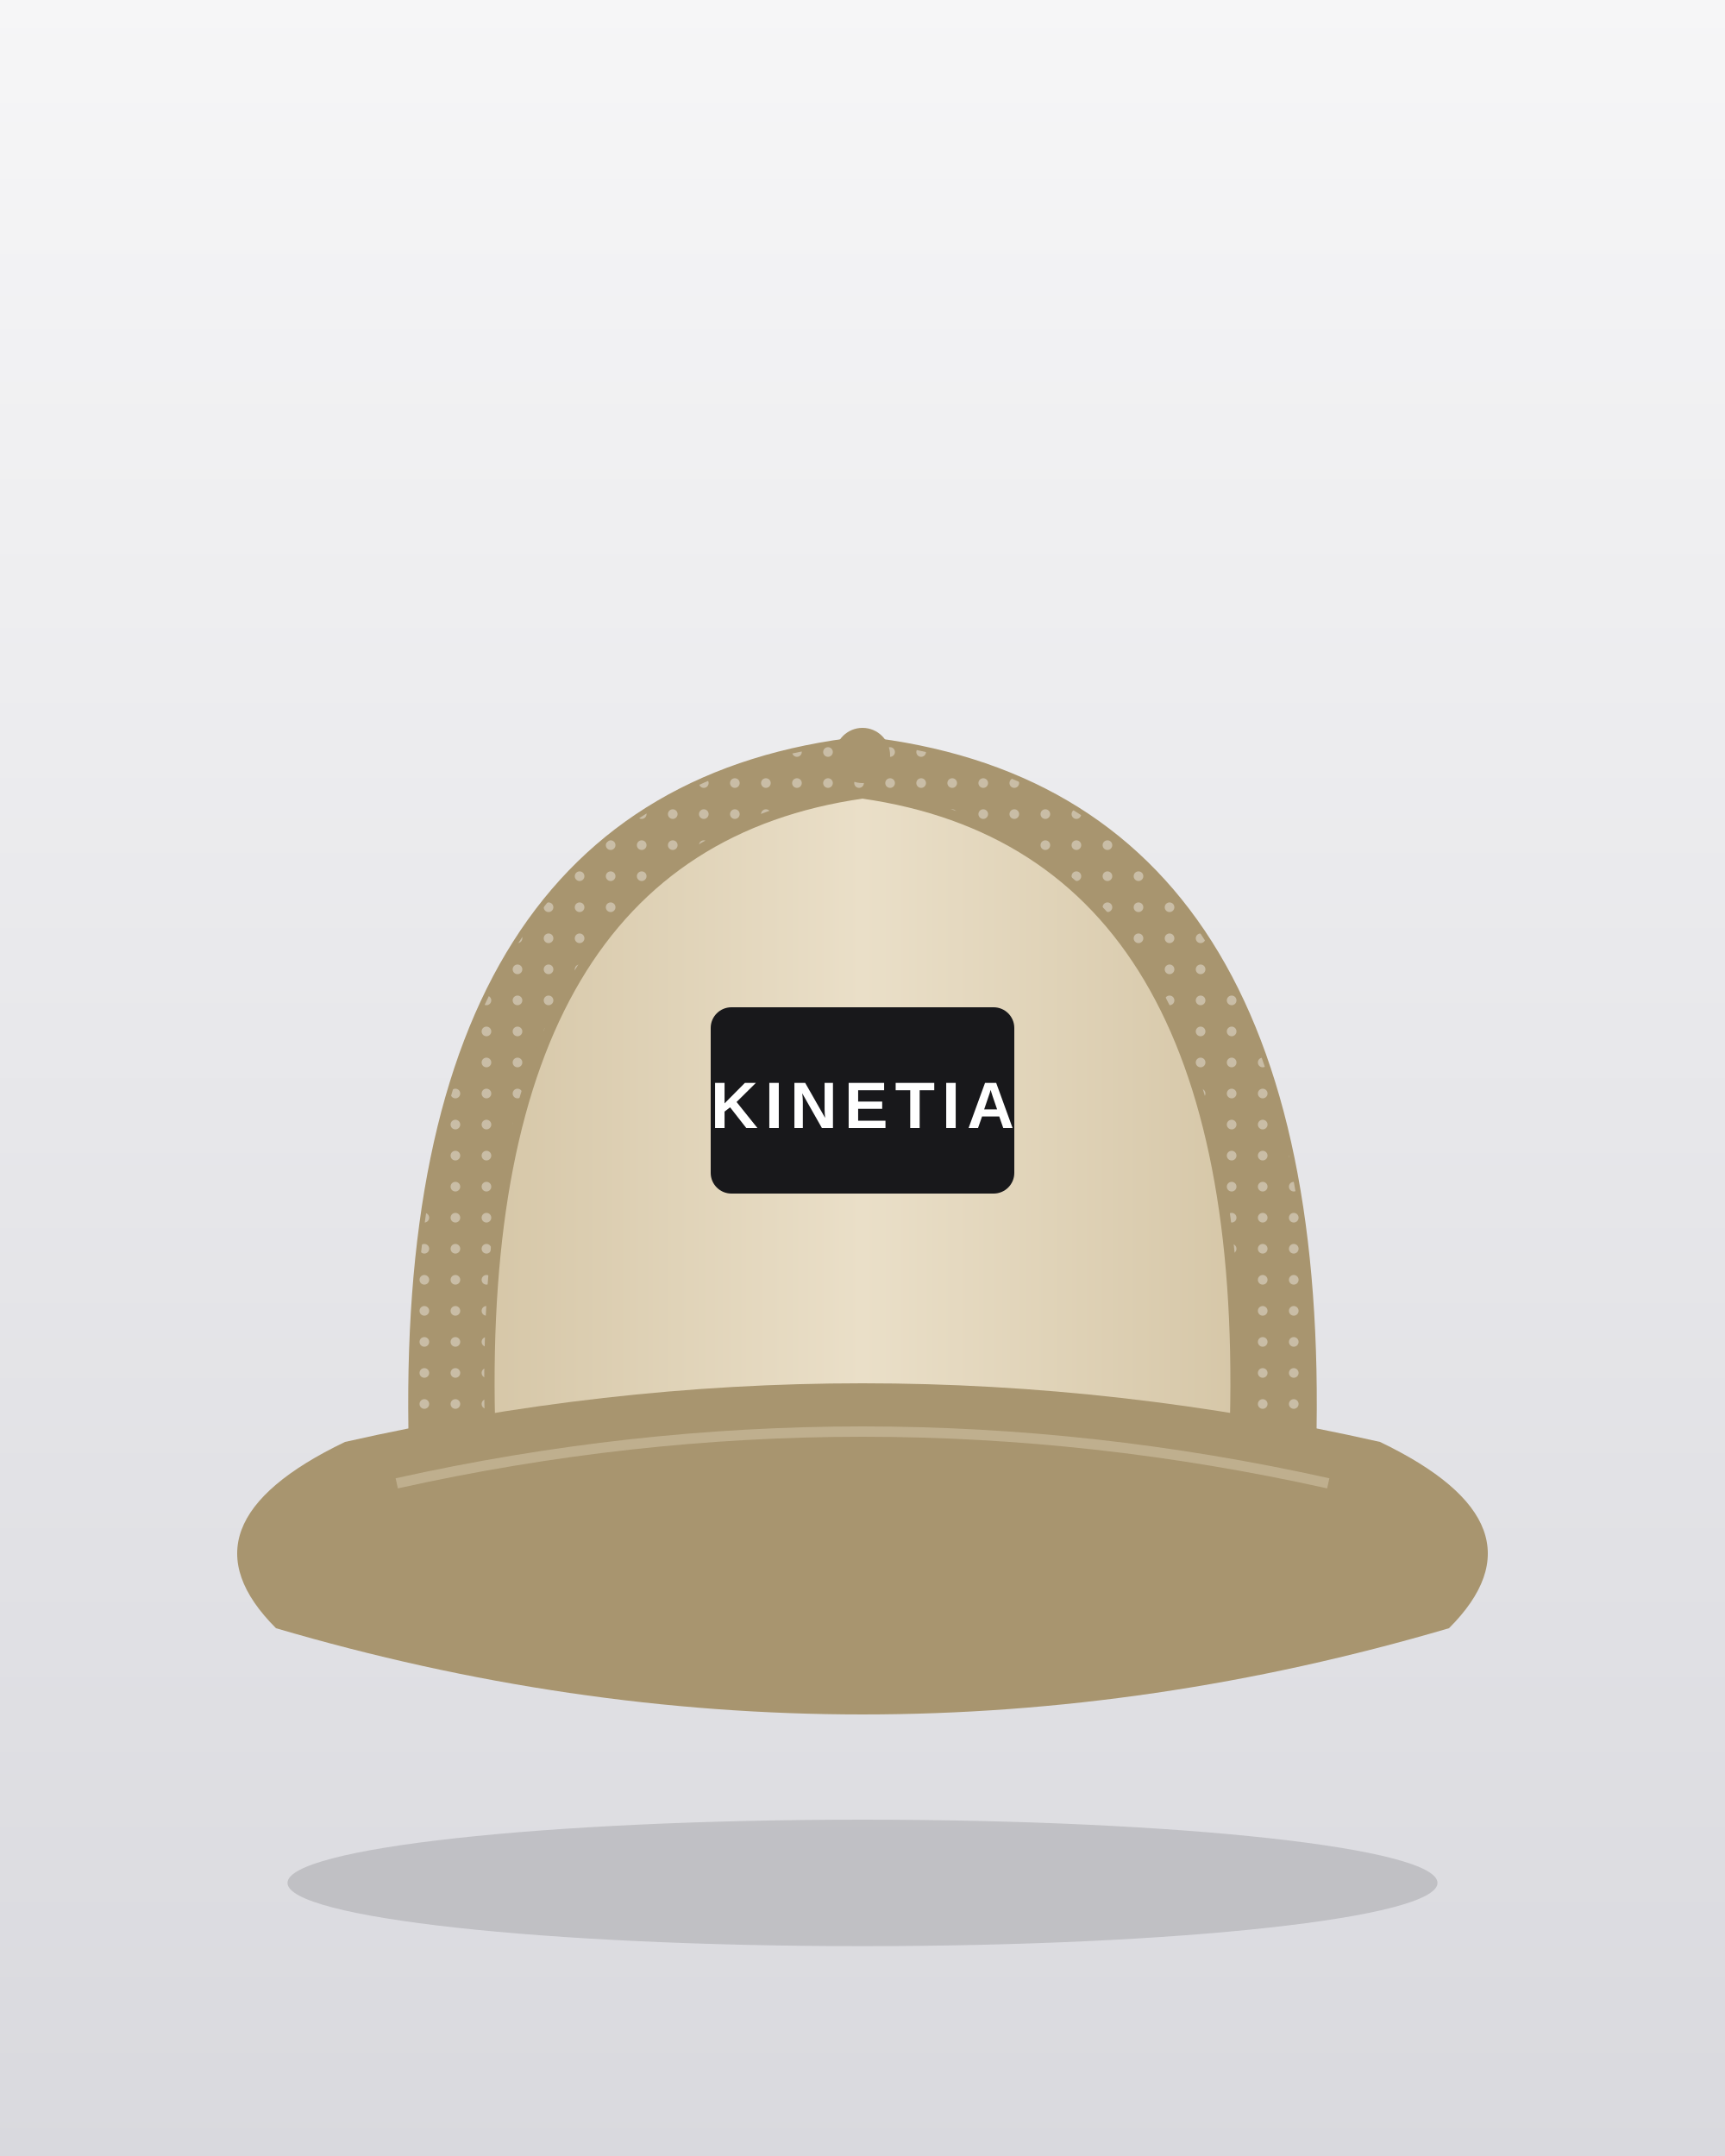
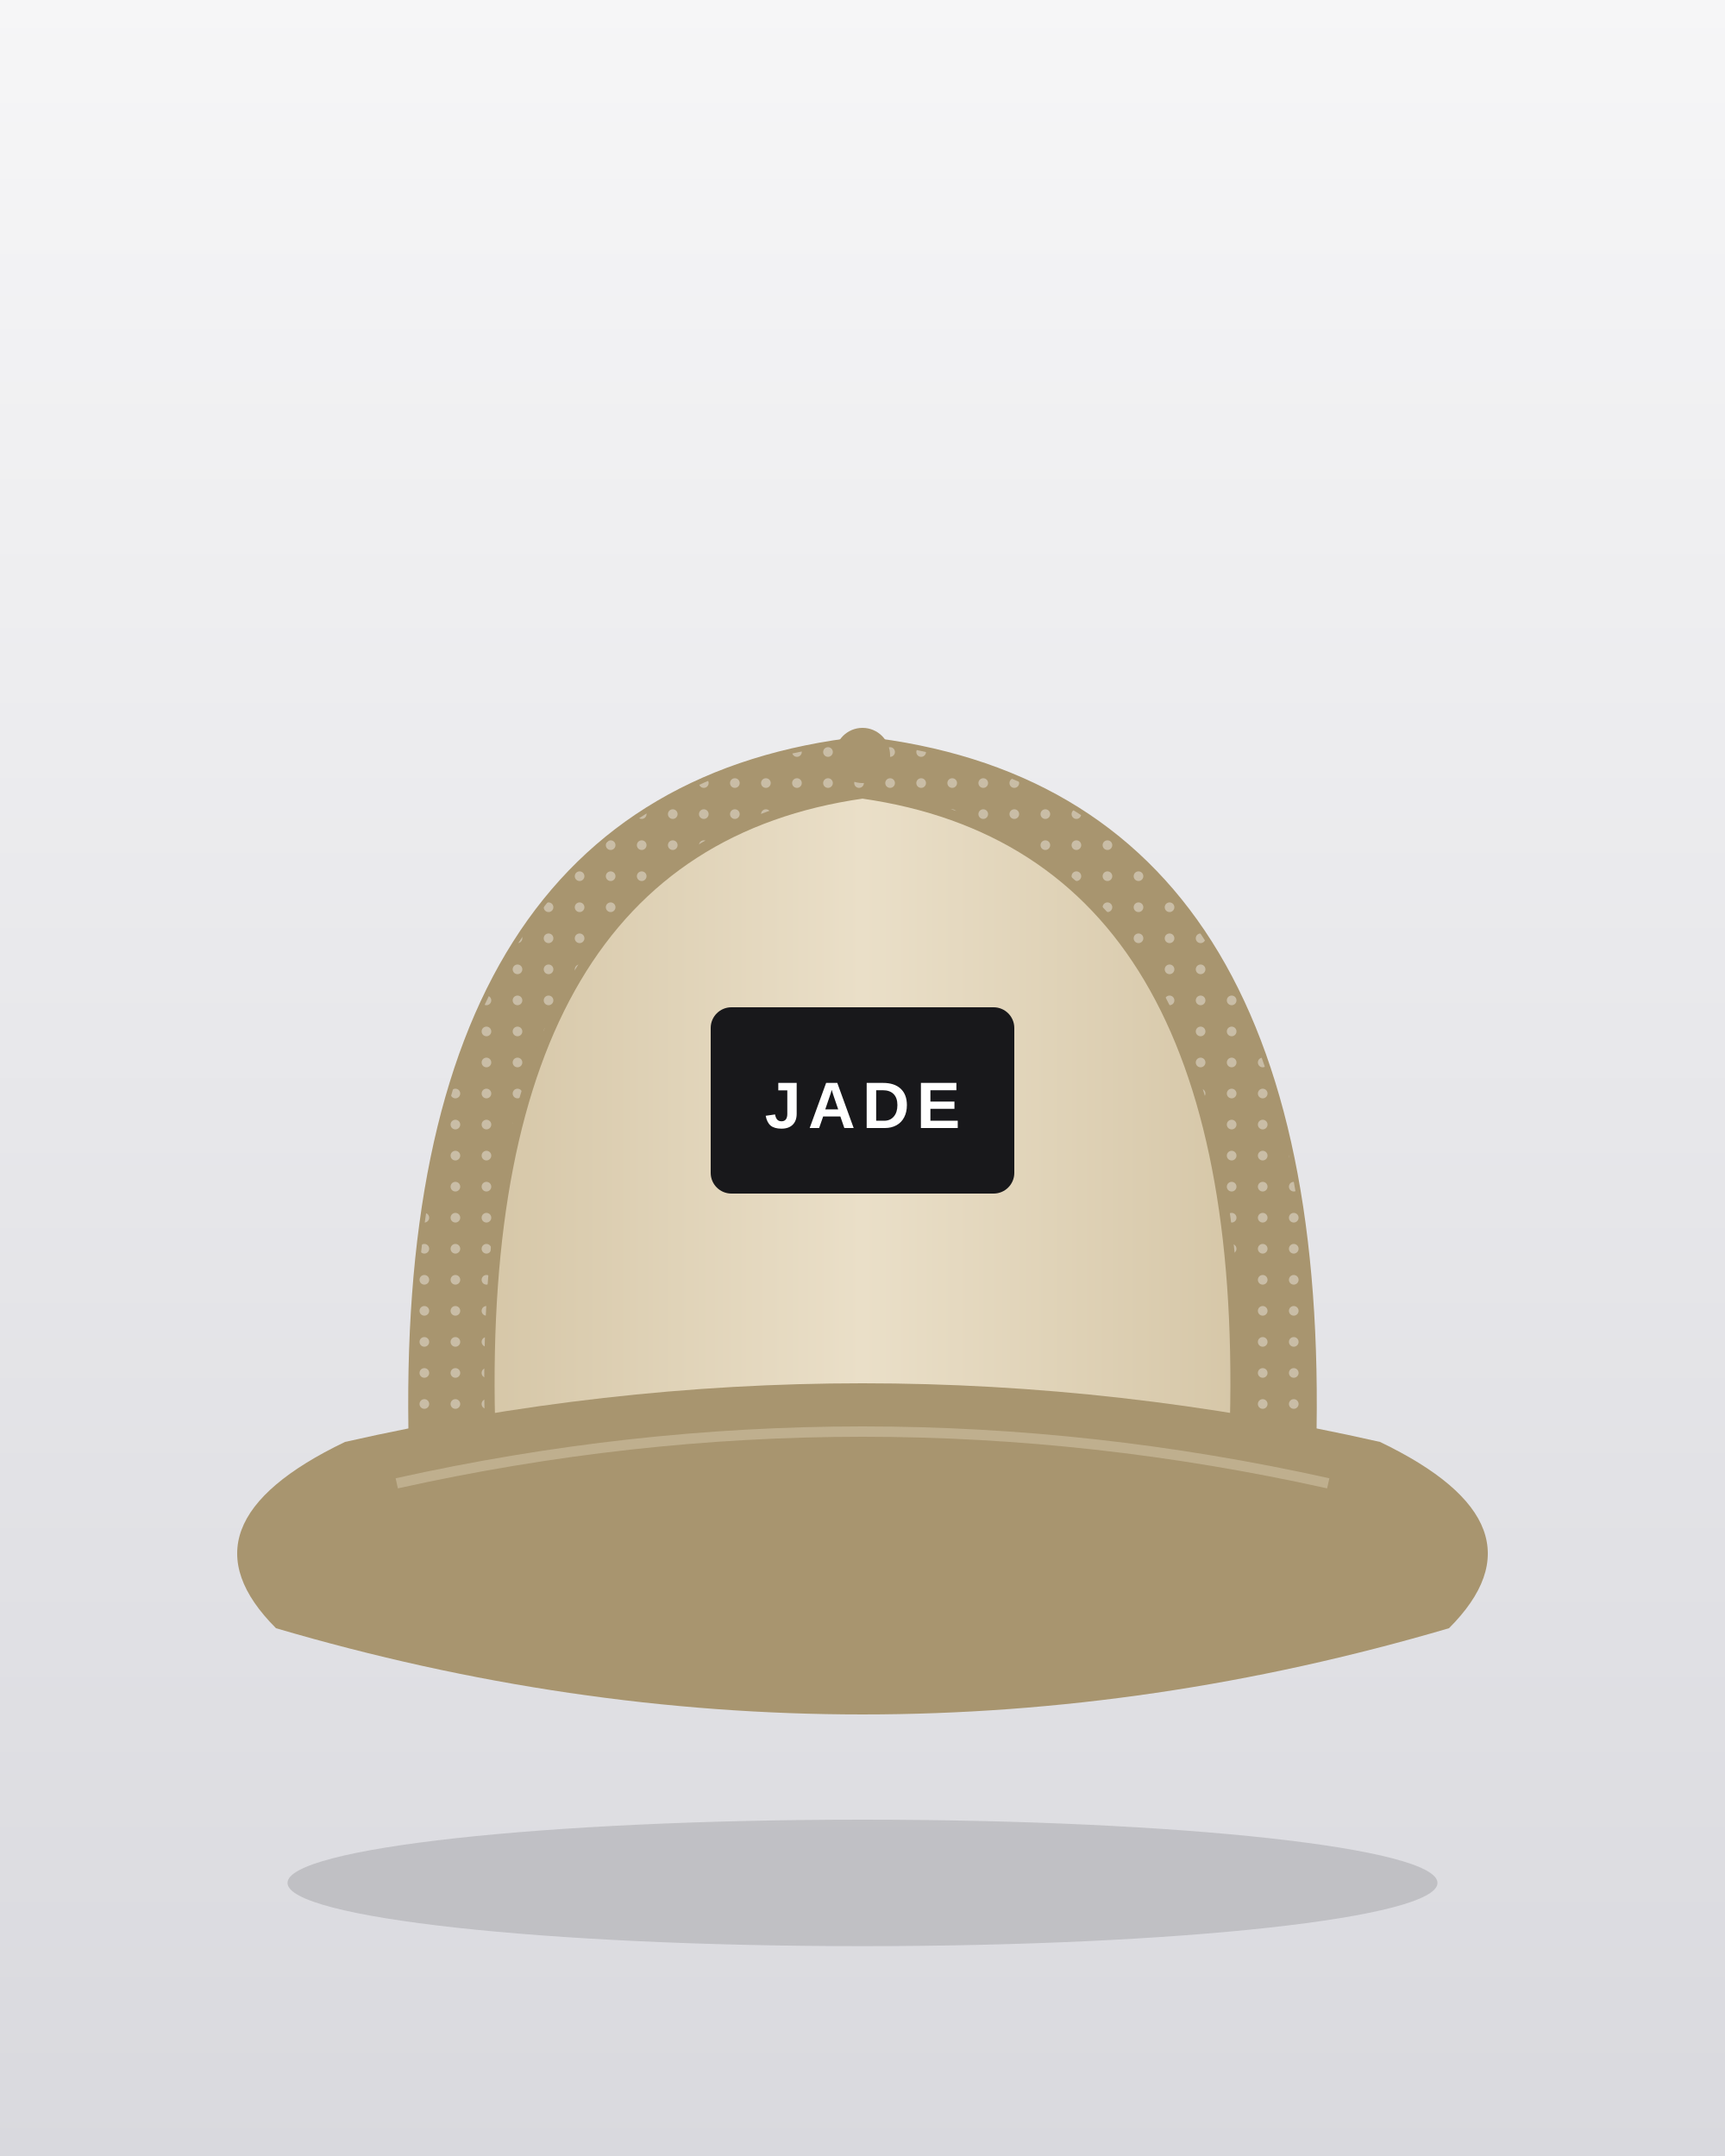
<svg xmlns="http://www.w3.org/2000/svg" viewBox="0 0 600 750" role="img" aria-label="Trucker Cap - Beige">
  <defs>
    <linearGradient id="bg" x1="0" y1="0" x2="0" y2="1">
      <stop offset="0" stop-color="#F6F6F7" />
      <stop offset="1" stop-color="#D9D9DE" />
    </linearGradient>
    <linearGradient id="g" x1="0" y1="0" x2="1" y2="0">
      <stop offset="0" stop-color="#D6C7A8" />
      <stop offset=".5" stop-color="#EADFC8" />
      <stop offset="1" stop-color="#D6C7A8" />
    </linearGradient>
    <pattern id="mesh" width="9" height="9" patternUnits="userSpaceOnUse">
      <circle cx="2" cy="2" r="1.4" fill="#fff" opacity=".38" />
    </pattern>
  </defs>
  <rect width="600" height="750" fill="url(#bg)" />
  <ellipse cx="300" cy="655" rx="200" ry="22" fill="#000" opacity=".13" />
  <g transform="translate(-60,0) scale(1.2)">
    <path d="M170 420 Q165 230 300 215 Q435 230 430 420 Q300 396 170 420 Z" fill="#A8956F" stroke="#A8956F" stroke-width="3" />
    <path d="M170 420 Q165 230 300 215 Q435 230 430 420 Q300 396 170 420 Z" fill="url(#mesh)" />
    <path d="M192 412 Q188 246 300 230 Q412 246 408 412 Q300 394 192 412 Z" fill="url(#g)" stroke="#A8956F" stroke-width="3" />
    <rect x="256" y="292" width="88" height="54" rx="6" fill="#18181B" />
-     <text x="300" y="327" text-anchor="middle" font-size="19" font-family="Arial, Helvetica, sans-serif" font-weight="800" letter-spacing="2" fill="#fff">KINETIA</text>
+     <text x="300" y="327" text-anchor="middle" font-size="19" font-family="Arial, Helvetica, sans-serif" font-weight="800" letter-spacing="2" fill="#fff">JADE</text>
    <circle cx="300" cy="219" r="8" fill="#A8956F" />
    <path d="M150 418 Q300 384 450 418 Q500 442 470 472 Q300 522 130 472 Q100 442 150 418 Z" fill="#A8956F" />
    <path d="M165 430 Q300 400 435 430" fill="none" stroke="#EADFC8" stroke-width="3" opacity=".35" />
  </g>
</svg>
